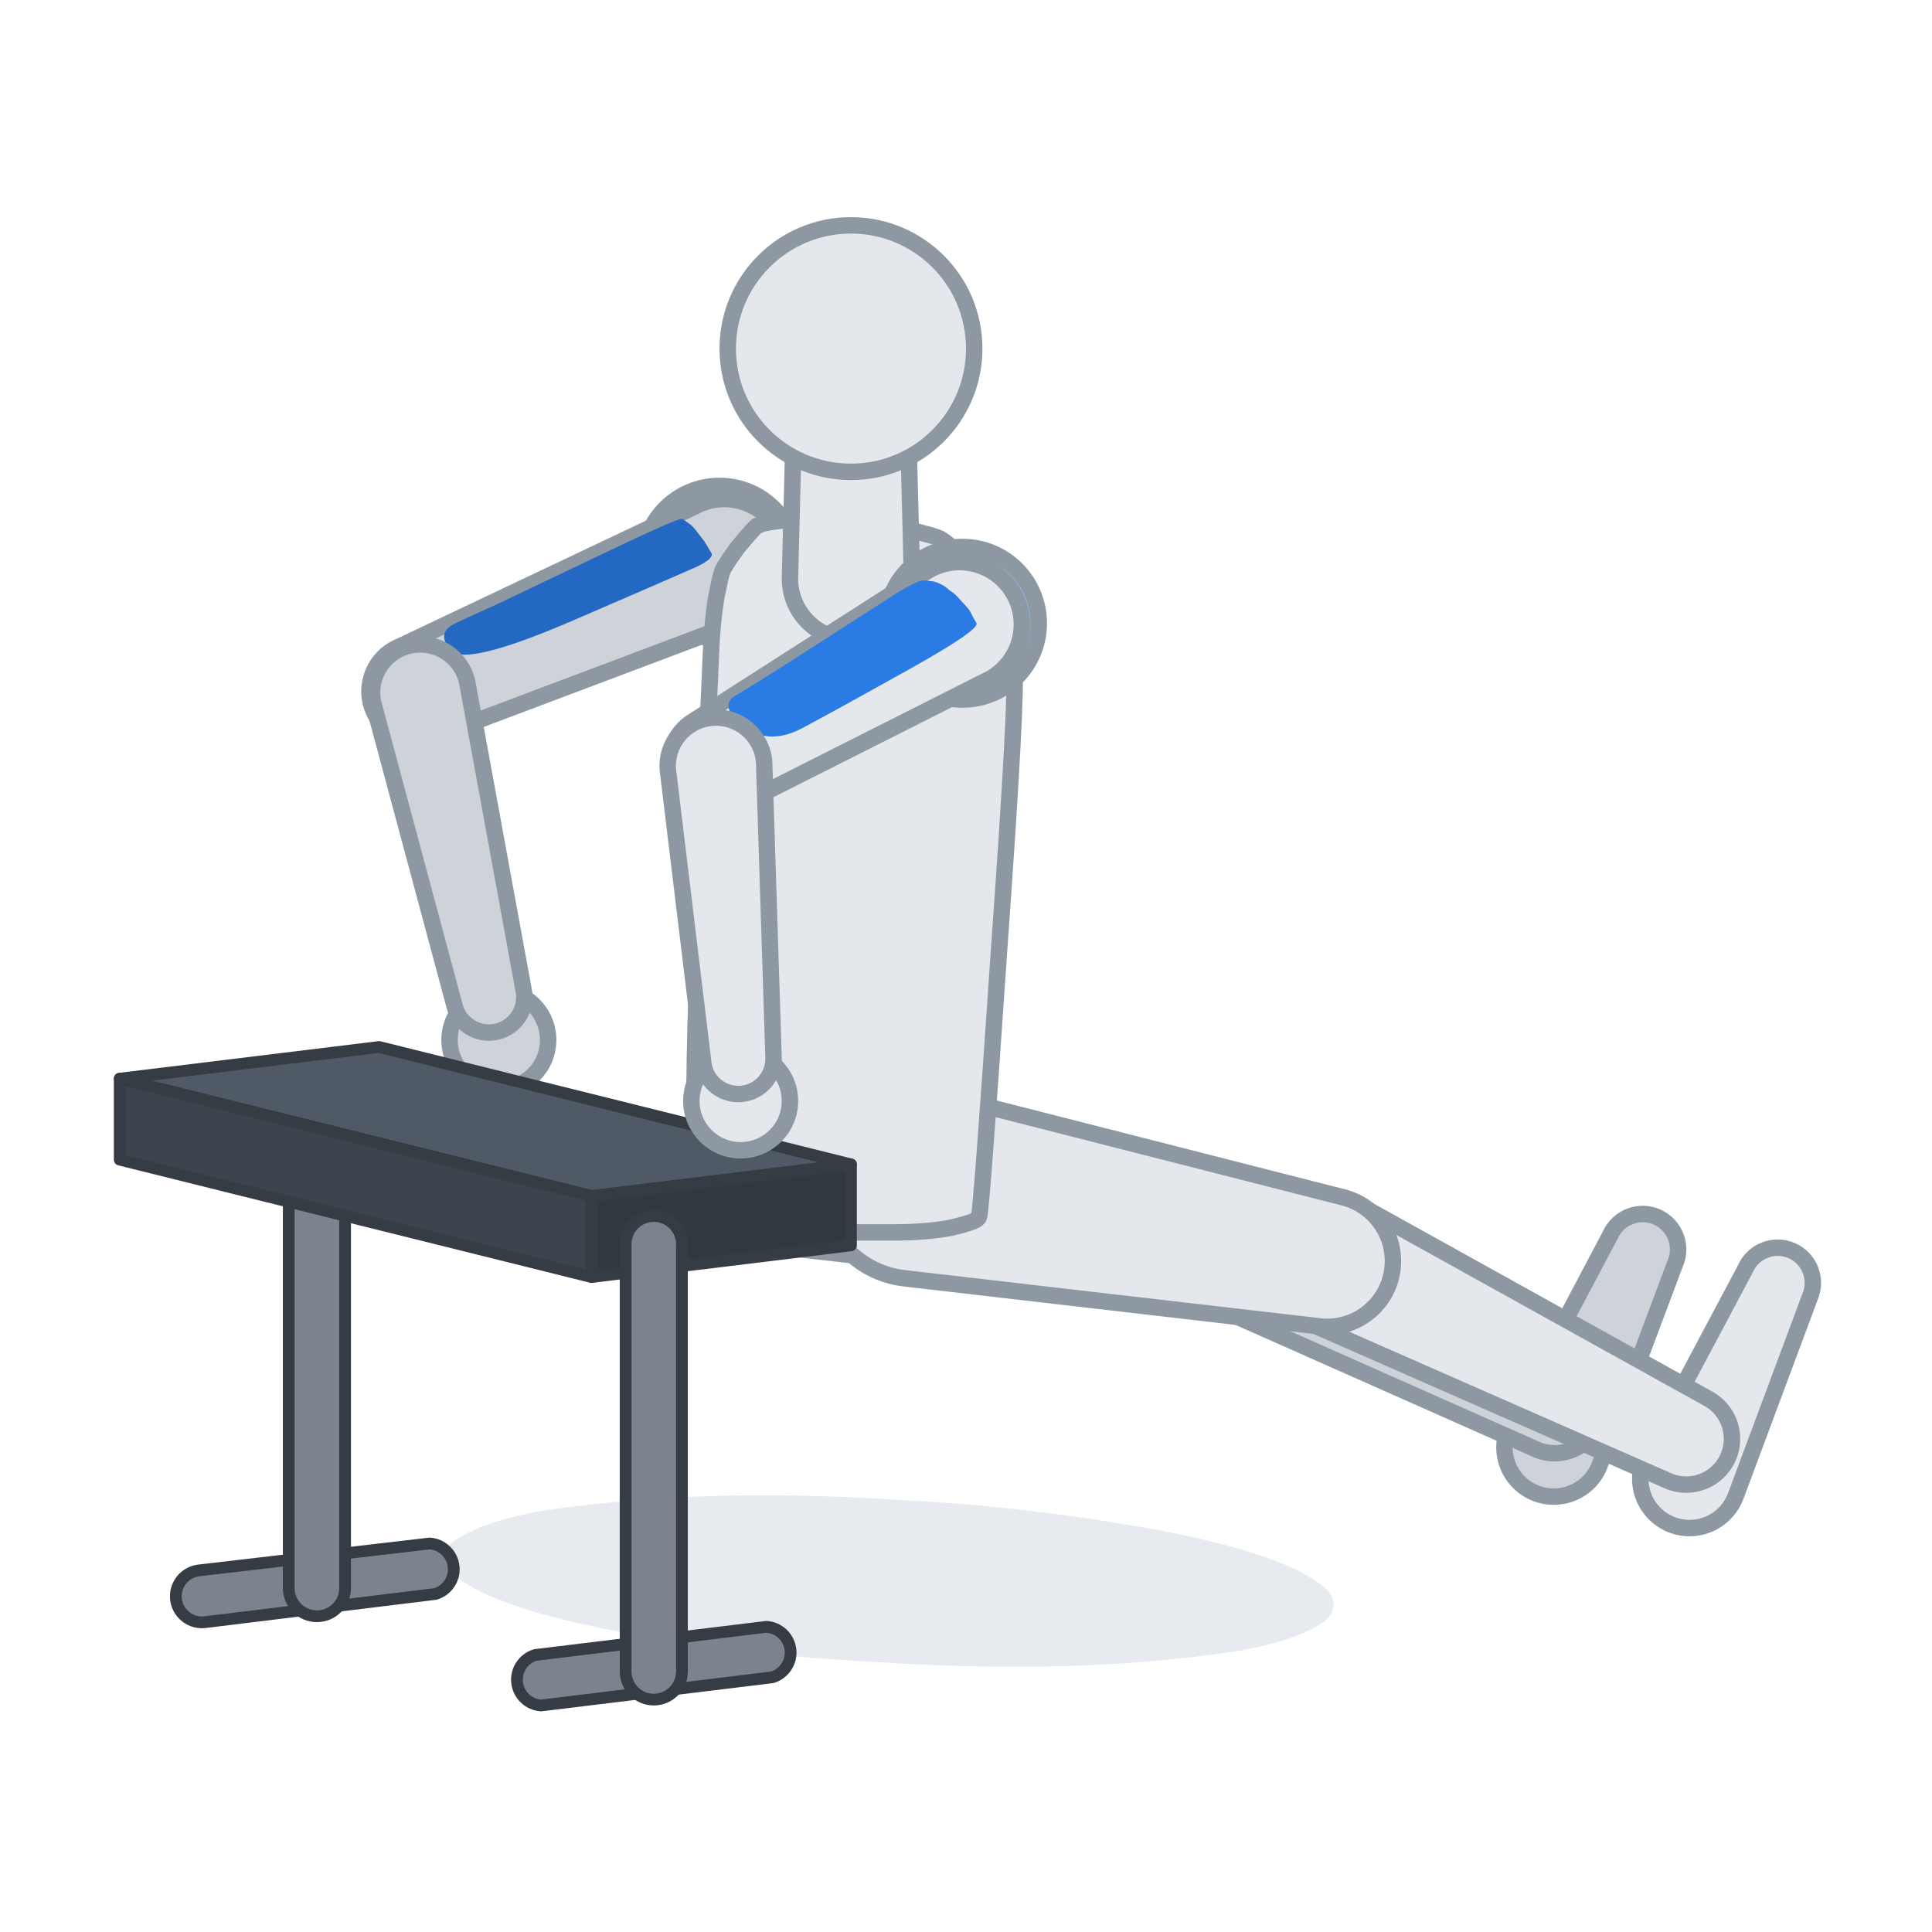
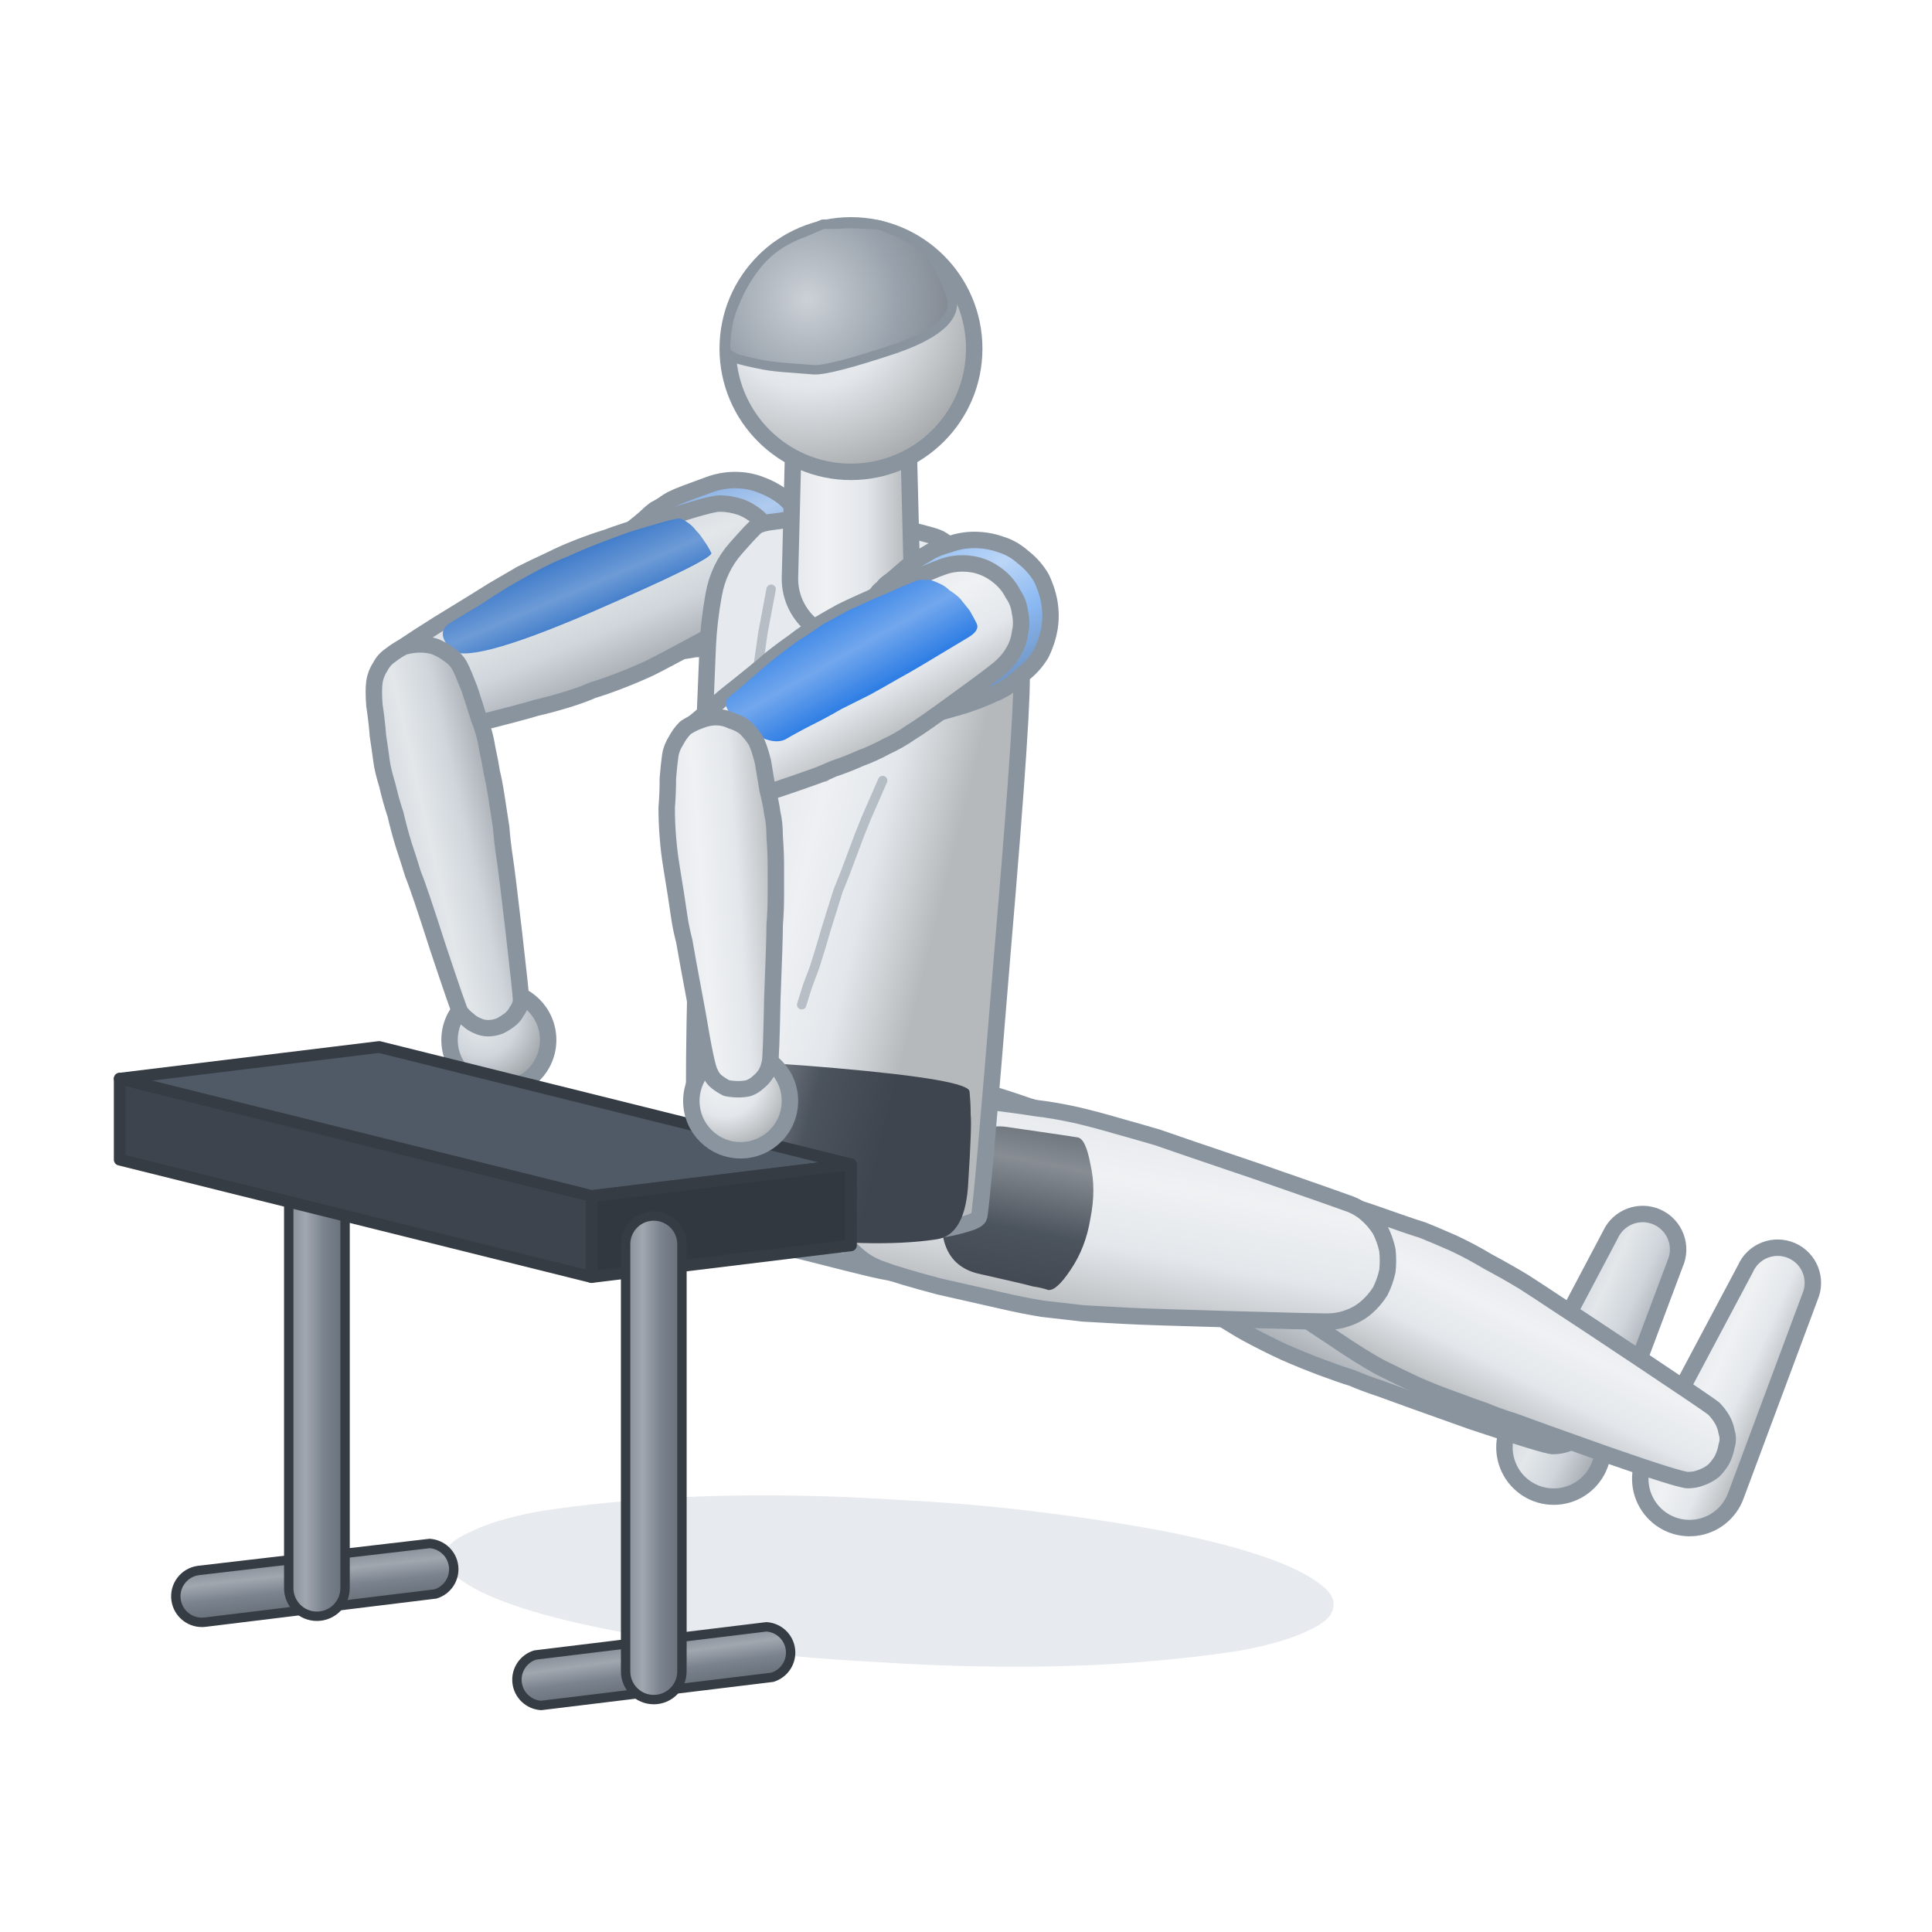
<svg xmlns="http://www.w3.org/2000/svg" viewBox="-77.4 -134.5 164.6 164.6">
+   <defs>
+     <linearGradient id="g6651a0" gradientUnits="userSpaceOnUse" x1="55" y1="-21.4" x2="62.6" y2="-17.9">
+       <stop offset="0" stop-color="#d4d9df" />
+       <stop offset=".3" stop-color="#e3e7ea" />
+       <stop offset=".62" stop-color="#cfd5db" />
+       <stop offset="1" stop-color="#a1a6ab" />
+     </linearGradient>
+     <linearGradient id="g6651a1" gradientUnits="userSpaceOnUse" x1="42.6" y1="-28.3" x2="36.7" y2="-16.3">
+       <stop offset="0" stop-color="#d4d9df" />
+       <stop offset=".3" stop-color="#e3e7ea" />
+       <stop offset=".62" stop-color="#cfd5db" />
+       <stop offset="1" stop-color="#a1a6ab" />
+     </linearGradient>
+     <linearGradient id="g6651a2" gradientUnits="userSpaceOnUse" x1="66.4" y1="-18.5" x2="74.1" y2="-15.1">
+       <stop offset="0" stop-color="#e6e9ed" />
+       <stop offset=".3" stop-color="#eff1f3" />
+       <stop offset=".62" stop-color="#e3e7eb" />
+       <stop offset="1" stop-color="#b1b4b7" />
+     </linearGradient>
+     <linearGradient id="g6651a3" gradientUnits="userSpaceOnUse" x1="54" y1="-25.5" x2="48" y2="-13.5">
+       <stop offset="0" stop-color="#e6e9ed" />
+       <stop offset=".3" stop-color="#eff1f3" />
+       <stop offset=".62" stop-color="#e3e7eb" />
+       <stop offset="1" stop-color="#b1b4b7" />
+     </linearGradient>
+     <linearGradient id="g6651a4" gradientUnits="userSpaceOnUse" x1="8.7" y1="-42.2" x2="5.4" y2="-23.9">
+       <stop offset="0" stop-color="#d4d9df" />
+       <stop offset=".3" stop-color="#e3e7ea" />
+       <stop offset=".62" stop-color="#cfd5db" />
+       <stop offset="1" stop-color="#a1a6ab" />
+     </linearGradient>
+     <linearGradient id="g6651a5" gradientUnits="userSpaceOnUse" x1="8.7" y1="-42.2" x2="5.4" y2="-23.9">
+       <stop offset="0" stop-color="#4f565d" />
+       <stop offset=".3" stop-color="#80858a" />
+       <stop offset=".62" stop-color="#40474f" />
+       <stop offset="1" stop-color="#353b41" />
+     </linearGradient>
+     <linearGradient id="g6651a6" gradientUnits="userSpaceOnUse" x1="19.8" y1="-39.5" x2="16.4" y2="-21.2">
+       <stop offset="0" stop-color="#e6e9ed" />
+       <stop offset=".3" stop-color="#eff1f3" />
+       <stop offset=".62" stop-color="#e3e7eb" />
+       <stop offset="1" stop-color="#b1b4b7" />
+     </linearGradient>
+     <linearGradient id="g6651a7" gradientUnits="userSpaceOnUse" x1="19.8" y1="-39.5" x2="16.4" y2="-21.2">
+       <stop offset="0" stop-color="#59616a" />
+       <stop offset=".3" stop-color="#878d93" />
+       <stop offset=".62" stop-color="#4b535d" />
+       <stop offset="1" stop-color="#3e444d" />
+     </linearGradient>
+     <linearGradient id="g6651a8" gradientUnits="userSpaceOnUse" x1="-50.6" y1="-1.9" x2="-50.1" y2="2.5">
+       <stop offset="0" stop-color="#838c96" />
+       <stop offset=".3" stop-color="#a1a7af" />
+       <stop offset=".62" stop-color="#7a838e" />
+       <stop offset="1" stop-color="#676f78" />
+     </linearGradient>
+     <linearGradient id="g6651a9" gradientUnits="userSpaceOnUse" x1="-21.6" y1="-91.9" x2="-16" y2="-78.8">
+       <stop offset="0" stop-color="#85afe5" />
+       <stop offset=".3" stop-color="#b0cbee" />
+       <stop offset=".62" stop-color="#77a6e2" />
+       <stop offset="1" stop-color="#5d81b0" />
+     </linearGradient>
+     <linearGradient id="g6651a10" gradientUnits="userSpaceOnUse" x1="-52.8" y1="-17.4" x2="-48" y2="-17.4">
+       <stop offset="0" stop-color="#838c96" />
+       <stop offset=".3" stop-color="#a1a7af" />
+       <stop offset=".62" stop-color="#7a838e" />
+       <stop offset="1" stop-color="#676f78" />
+     </linearGradient>
+     <linearGradient id="g6651a11" gradientUnits="userSpaceOnUse" x1="-31.4" y1="-87.1" x2="-26.3" y2="-75.1">
+       <stop offset="0" stop-color="#d4d9df" />
+       <stop offset=".3" stop-color="#e3e7ea" />
+       <stop offset=".62" stop-color="#cfd5db" />
+       <stop offset="1" stop-color="#a1a6ab" />
+     </linearGradient>
+     <linearGradient id="g6651a12" gradientUnits="userSpaceOnUse" x1="-31.4" y1="-87.1" x2="-26.3" y2="-75.1">
+       <stop offset="0" stop-color="#3574c7" />
+       <stop offset=".3" stop-color="#6d9bd6" />
+       <stop offset=".62" stop-color="#2368c2" />
+       <stop offset="1" stop-color="#1d56a0" />
+     </linearGradient>
+     <radialGradient id="g6651a13" gradientUnits="userSpaceOnUse" cx="-36.4" cy="-47.5" r="6.1">
+       <stop offset="0" stop-color="#e7eaed" />
+       <stop offset=".5" stop-color="#cfd5db" />
+       <stop offset="1" stop-color="#9ba0a4" />
+     </radialGradient>
+     <linearGradient id="g6651a14" gradientUnits="userSpaceOnUse" x1="-43.5" y1="-61.6" x2="-33.9" y2="-63.8">
+       <stop offset="0" stop-color="#d4d9df" />
+       <stop offset=".3" stop-color="#e3e7ea" />
+       <stop offset=".62" stop-color="#cfd5db" />
+       <stop offset="1" stop-color="#a1a6ab" />
+     </linearGradient>
+     <linearGradient id="g6651a15" gradientUnits="userSpaceOnUse" x1="-12.6" y1="-66.5" x2="4" y2="-62.4">
+       <stop offset="0" stop-color="#e6e9ed" />
+       <stop offset=".3" stop-color="#eef0f3" />
+       <stop offset=".62" stop-color="#e3e7eb" />
+       <stop offset="1" stop-color="#b6b9bc" />
+     </linearGradient>
+     <linearGradient id="g6651a16" gradientUnits="userSpaceOnUse" x1="-12.6" y1="-66.5" x2="4" y2="-62.4">
+       <stop offset="0" stop-color="#586069" />
+       <stop offset=".3" stop-color="#848990" />
+       <stop offset=".62" stop-color="#4b535d" />
+       <stop offset="1" stop-color="#3f454e" />
+     </linearGradient>
+     <linearGradient id="g6651a17" gradientUnits="userSpaceOnUse" x1="-10.1" y1="-93" x2="0.3" y2="-93">
+       <stop offset="0" stop-color="#e6e9ed" />
+       <stop offset=".3" stop-color="#eff1f3" />
+       <stop offset=".62" stop-color="#e3e7eb" />
+       <stop offset="1" stop-color="#b1b4b7" />
+     </linearGradient>
+     <radialGradient id="g6651a18" gradientUnits="userSpaceOnUse" cx="-8.6" cy="-109" r="15.2">
+       <stop offset="0" stop-color="#f1f3f5" />
+       <stop offset=".5" stop-color="#e3e7eb" />
+       <stop offset="1" stop-color="#aaadb0" />
+     </radialGradient>
+     <radialGradient id="g6651a19" gradientUnits="userSpaceOnUse" cx="-8.6" cy="-109" r="15.2">
+       <stop offset="0" stop-color="#ccd1d6" />
+       <stop offset=".5" stop-color="#9aa3ad" />
+       <stop offset="1" stop-color="#747a82" />
+     </radialGradient>
+     <linearGradient id="g6651a20" gradientUnits="userSpaceOnUse" x1="-1.2" y1="-86.3" x2="5.8" y2="-74">
+       <stop offset="0" stop-color="#96bff3" />
+       <stop offset=".3" stop-color="#bbd6f7" />
+       <stop offset=".62" stop-color="#8ab8f2" />
+       <stop offset="1" stop-color="#6c90bd" />
+     </linearGradient>
+     <radialGradient id="g6651a21" gradientUnits="userSpaceOnUse" cx="-15.7" cy="-42.4" r="6.1">
+       <stop offset="0" stop-color="#f1f3f5" />
+       <stop offset=".5" stop-color="#e3e7eb" />
+       <stop offset="1" stop-color="#aaadb0" />
+     </radialGradient>
+     <linearGradient id="g6651a22" gradientUnits="userSpaceOnUse" x1="-9.1" y1="-81.1" x2="-2.7" y2="-69.8">
+       <stop offset="0" stop-color="#e6e9ed" />
+       <stop offset=".3" stop-color="#eff1f3" />
+       <stop offset=".62" stop-color="#e3e7eb" />
+       <stop offset="1" stop-color="#b1b4b7" />
+     </linearGradient>
+     <linearGradient id="g6651a23" gradientUnits="userSpaceOnUse" x1="-9.1" y1="-81.1" x2="-2.7" y2="-69.8">
+       <stop offset="0" stop-color="#3b86e6" />
+       <stop offset=".3" stop-color="#72a7ed" />
+       <stop offset=".62" stop-color="#2a7be4" />
+       <stop offset="1" stop-color="#2365bc" />
+     </linearGradient>
+     <linearGradient id="g6651a24" gradientUnits="userSpaceOnUse" x1="-22" y1="5.3" x2="-21.4" y2="9.6">
+       <stop offset="0" stop-color="#838c96" />
+       <stop offset=".3" stop-color="#a1a7af" />
+       <stop offset=".62" stop-color="#7a838e" />
+       <stop offset="1" stop-color="#676f78" />
+     </linearGradient>
+     <linearGradient id="g6651a25" gradientUnits="userSpaceOnUse" x1="-20.4" y1="-56.6" x2="-10.6" y2="-57.3">
+       <stop offset="0" stop-color="#e6e9ed" />
+       <stop offset=".3" stop-color="#eff1f3" />
+       <stop offset=".62" stop-color="#e3e7eb" />
+       <stop offset="1" stop-color="#b1b4b7" />
+     </linearGradient>
+     <linearGradient id="g6651a26" gradientUnits="userSpaceOnUse" x1="-24.1" y1="-10.3" x2="-19.3" y2="-10.3">
+       <stop offset="0" stop-color="#838c96" />
+       <stop offset=".3" stop-color="#a1a7af" />
+       <stop offset=".62" stop-color="#7a838e" />
+       <stop offset="1" stop-color="#676f78" />
+     </linearGradient>
+   </defs>
  <path d="M-31.7,-5.7Q-28,-6.3 -23.1,-6.7Q-18.1,-7.1 -12.4,-7.1Q-6.6,-7.1 -0.6,-6.7Q5.4,-6.4 11,-5.7Q16.7,-5 21.5,-4.1Q26.2,-3.2 29.6,-2.1Q33,-1 34.7,0.2Q36.4,1.3 36.2,2.4Q36.1,3.5 34.1,4.4Q32.1,5.4 28.4,6.1Q24.7,6.7 19.8,7.1Q14.8,7.5 9.1,7.5Q3.3,7.5 -2.7,7.1Q-8.7,6.8 -14.3,6.1Q-20,5.4 -24.7,4.5Q-29.5,3.6 -32.9,2.5Q-36.3,1.4 -38,0.2Q-39.7,-0.9 -39.5,-2Q-39.4,-3.1 -37.3,-4Q-35.3,-5 -31.7,-5.7Z" fill="#e7eaee" />
-   <path d="M59,-10L65.3,-26.8A3,3 0 0 0 59.8,-29.3L51.4,-13.4A4.2,4.2 0 1 0 59,-10Z" fill="#cdd3d9" stroke="#8e98a3" stroke-width="1.4" stroke-linejoin="round" />
-   <path d="M22.2,-24.9L53.3,-11.1A3.9,3.9 0 0 0 56.8,-18.1L27.1,-34.7A5.5,5.5 0 1 0 22.2,-24.9Z" fill="#cdd3d9" stroke="#8e98a3" stroke-width="1.4" stroke-linejoin="round" />
-   <path d="M70.5,-7.1L76.8,-24A3,3 0 0 0 71.3,-26.4L62.9,-10.6A4.2,4.2 0 1 0 70.5,-7.1Z" fill="#e4e7eb" stroke="#8e98a3" stroke-width="1.4" stroke-linejoin="round" />
-   <path d="M33.4,-22.1L64.8,-8.3A3.9,3.9 0 0 0 68.2,-15.3L38.3,-31.9A5.5,5.5 0 1 0 33.4,-22.1Z" fill="#e4e7eb" stroke="#8e98a3" stroke-width="1.4" stroke-linejoin="round" />
-   <path d="M-11.3,-28.3L23.8,-24.3A5.6,5.6 0 0 0 25.8,-35.3L-8.4,-44A8,8 0 1 0 -11.3,-28.3Z" fill="#cdd3d9" stroke="#8e98a3" stroke-width="1.4" stroke-linejoin="round" />
-   <path d="M-0.4,-25.6L35,-21.5A5.6,5.6 0 0 0 37,-32.5L2.5,-41.3A8,8 0 1 0 -0.4,-25.6Z" fill="#e4e7eb" stroke="#8e98a3" stroke-width="1.4" stroke-linejoin="round" />
-   <path d="M-22.6,-86.6a6.5,6.5 0 1 0 13,0a6.5,6.5 0 1 0 -13,0Z" fill="#77a6e2" stroke="#8e98a3" stroke-width="1.4" stroke-linejoin="round" />
-   <path d="M-59.9,3.7L-40.3,1.3A2.2,2.2 0 0 0 -40.8,-3L-60.5,-0.7A2.2,2.2 0 0 0 -59.9,3.7Z" fill="#7a838e" stroke="#363c44" stroke-width="{SW0.6}" stroke-linejoin="round" />
-   <path d="M-52.8,-35.6L-52.8,0.8A2.4,2.4 0 0 0 -48,0.8L-48,-35.6A2.4,2.4 0 0 0 -52.8,-35.6Z" fill="#7a838e" stroke="#363c44" stroke-width="{SW0.6}" stroke-linejoin="round" />
-   <path d="M-18.3,-91.3L-43.4,-79.4A4.1,4.1 0 0 0 -40.2,-71.8L-14.2,-81.6A5.3,5.3 0 1 0 -18.3,-91.3Z" fill="#cdd3d9" stroke="#8e98a3" stroke-width="1.4" stroke-linejoin="round" />
-   <path d="M-39,-79.1Q-40.3,-80.6 -38.6,-81.4Q-36.9,-82.2 -35.1,-83Q-33.4,-83.8 -26.5,-87.1Q-19.6,-90.4 -19.3,-90.3Q-19.1,-90.2 -18.7,-89.9Q-18.4,-89.7 -18.1,-89.3Q-17.8,-88.9 -17.4,-88.4Q-17.1,-87.9 -16.8,-87.4Q-16.5,-86.9 -18.3,-86.1Q-20.1,-85.3 -28.9,-81.5Q-37.8,-77.7 -39,-79.1Z" fill="#2368c2" />
-   <path d="M-39.1,-45.9a4.2,4.2 0 1 0 8.4,0a4.2,4.2 0 1 0 -8.4,0Z" fill="#cdd3d9" stroke="#8e98a3" stroke-width="1.4" stroke-linejoin="round" />
-   <path d="M-45.6,-74.6L-38.7,-48.9A3,3 0 0 0 -32.8,-50.2L-37.6,-76.4A4.1,4.1 0 1 0 -45.6,-74.6Z" fill="#cdd3d9" stroke="#8e98a3" stroke-width="1.4" stroke-linejoin="round" />
-   <path d="M-18.1,-36.6Q-18.5,-40.7 -17.7,-59Q-16.9,-77.4 -16.8,-79.5Q-16.7,-81.5 -16.4,-83.5Q-16,-85.5 -15.9,-85.7Q-15.9,-86 -14.6,-87.8Q-13.2,-89.5 -12.9,-89.7Q-12.5,-89.9 -11.9,-90Q-11.2,-90.1 -10.4,-90.2Q-9.5,-90.2 -8.5,-90.2Q-7.5,-90.2 -6.4,-90.2Q-5.3,-90.1 -4.2,-90Q-3.1,-89.9 -2.1,-89.8Q-1,-89.6 -0.1,-89.4Q0.8,-89.2 1.5,-89Q2.3,-88.8 2.7,-88.6Q3.2,-88.3 3.4,-88.1Q3.6,-87.9 5.3,-85.8Q7.1,-83.6 7.9,-81.6Q8.7,-79.6 9,-77.6Q9.3,-75.6 7.7,-53.3Q6.2,-31.1 6,-30.8Q5.8,-30.5 5.1,-30.3Q4.5,-30.1 3.6,-29.9Q2.6,-29.7 1.3,-29.6Q0.1,-29.5 -1.4,-29.5Q-2.8,-29.5 -4.4,-29.5Q-5.9,-29.6 -7.5,-29.7Q-9,-29.9 -10.5,-30.1Q-11.9,-30.3 -13.1,-30.5Q-14.3,-30.8 -15.3,-31Q-16.2,-31.3 -16.8,-31.6Q-17.3,-31.9 -17.5,-32.2Q-17.7,-32.5 -18.1,-36.6Z" fill="#e4e7eb" stroke="#8e98a3" stroke-width="1.4" stroke-linejoin="round" />
-   <path d="M0.3,-85.2L-0.1,-101A4.8,4.8 0 0 0 -9.7,-101L-10.1,-85.2A5.2,5.2 0 1 0 0.3,-85.2Z" fill="#e4e7eb" stroke="#8e98a3" stroke-width="1.4" stroke-linejoin="round" />
-   <path d="M-15.4,-104.8a10.5,10.5 0 1 0 21,0a10.5,10.5 0 1 0 -21,0Z" fill="#e4e7eb" stroke="#8e98a3" stroke-width="1.4" stroke-linejoin="round" />
+   <path d="M59,-10L65.3,-26.8A3,3 0 0 0 59.8,-29.3L51.4,-13.4A4.2,4.2 0 1 0 59,-10Z" fill="url(#g6651a0)" stroke="#8a949f" stroke-width="1.4" stroke-linejoin="round" />
+   <path d="M19.4,-29Q19.2,-29.9 19.4,-30.8Q19.5,-31.7 20,-32.4Q20.4,-33.2 21.1,-33.8Q21.8,-34.4 22.7,-34.7Q23.5,-35 24.4,-35Q25.3,-35 28.5,-33.9Q31.6,-32.8 32.6,-32.5Q33.6,-32.1 35.1,-31.4Q36.7,-30.7 38.1,-29.8Q39.6,-29 41,-28.1Q42.5,-27.2 43.9,-26.2Q45.3,-25.3 51,-21.5Q56.6,-17.7 57.1,-17.3Q57.6,-17 57.9,-16.4Q58.2,-15.9 58.3,-15.3Q58.4,-14.7 58.3,-14.1Q58.2,-13.5 57.9,-13Q57.6,-12.5 57.1,-12.1Q56.6,-11.7 56.1,-11.5Q55.5,-11.3 54.9,-11.3Q54.3,-11.3 48,-13.4Q41.8,-15.6 40.2,-16.2Q38.7,-16.7 37.8,-17.1Q36.8,-17.4 35.2,-18Q33.6,-18.6 32,-19.3Q30.5,-20 29,-20.8Q27.5,-21.6 24.7,-23.5Q21.8,-25.4 21.1,-26Q20.4,-26.5 20,-27.3Q19.5,-28.1 19.4,-29Z" fill="url(#g6651a1)" stroke="#8a949f" stroke-width="1.4" stroke-linejoin="round" />
+   <path d="M70.5,-7.1L76.8,-24A3,3 0 0 0 71.3,-26.4L62.9,-10.6A4.2,4.2 0 1 0 70.5,-7.1Z" fill="url(#g6651a2)" stroke="#8a949f" stroke-width="1.4" stroke-linejoin="round" />
+   <path d="M30.6,-26.2Q30.4,-27.1 30.6,-28Q30.7,-28.9 31.2,-29.7Q31.6,-30.4 32.3,-31Q33,-31.6 33.9,-31.9Q34.7,-32.2 35.6,-32.2Q36.5,-32.2 39.7,-31.1Q42.8,-30 43.8,-29.7Q44.8,-29.3 46.4,-28.6Q47.9,-27.9 49.4,-27Q50.9,-26.2 52.4,-25.3Q53.8,-24.4 55.3,-23.4Q56.7,-22.5 62.4,-18.7Q68.1,-14.9 68.6,-14.5Q69,-14.1 69.3,-13.6Q69.6,-13.1 69.7,-12.5Q69.9,-11.9 69.7,-11.3Q69.6,-10.7 69.3,-10.1Q69,-9.6 68.6,-9.2Q68.1,-8.8 67.5,-8.6Q67,-8.4 66.4,-8.4Q65.7,-8.4 59.4,-10.6Q53.2,-12.8 51.6,-13.4Q50,-13.9 49.1,-14.3Q48.2,-14.6 46.6,-15.2Q44.9,-15.8 43.3,-16.5Q41.8,-17.2 40.2,-18Q38.7,-18.8 35.9,-20.7Q33,-22.6 32.3,-23.2Q31.6,-23.8 31.2,-24.5Q30.7,-25.3 30.6,-26.2Z" fill="url(#g6651a3)" stroke="#8a949f" stroke-width="1.4" stroke-linejoin="round" />
+   <path d="M-17.9,-34.9Q-18.2,-36.2 -17.9,-37.5Q-17.7,-38.9 -17,-40Q-16.3,-41.2 -15.3,-42.1Q-14.3,-43 -13,-43.4Q-11.7,-43.9 -10.4,-43.9Q-9,-43.9 -5.5,-43.5Q-2,-43.1 -0.2,-42.9Q1.5,-42.6 3.3,-42.2Q5,-41.8 6.7,-41.4Q8.4,-40.9 10.1,-40.3Q11.8,-39.8 18.6,-37.4Q25.3,-35.1 26.2,-34.8Q27.1,-34.5 27.8,-33.9Q28.5,-33.3 28.9,-32.5Q29.4,-31.7 29.6,-30.8Q29.7,-29.9 29.6,-29Q29.4,-28.1 28.9,-27.3Q28.5,-26.5 27.8,-25.9Q27.1,-25.3 26.2,-25Q25.3,-24.7 24.4,-24.7Q23.5,-24.7 16.4,-24.8Q9.2,-25 7.4,-25.1Q5.7,-25.2 3.9,-25.4Q2.1,-25.5 0.4,-25.8Q-1.4,-26 -3.1,-26.4Q-4.8,-26.8 -8.3,-27.7Q-11.7,-28.5 -13,-29Q-14.3,-29.5 -15.3,-30.3Q-16.3,-31.2 -17,-32.4Q-17.7,-33.5 -17.9,-34.9Z" fill="url(#g6651a4)" stroke="#8a949f" stroke-width="1.4" stroke-linejoin="round" />
+   <path d="M-5.2,-28.6Q-9.1,-29.5 -7.8,-35.5Q-6.5,-41.4 -2.5,-40.9Q1.6,-40.4 2.3,-40.3Q2.9,-40.2 3.6,-40.1Q4.3,-40 4.7,-37.7Q5.1,-35.5 4.5,-33Q4,-30.5 2.7,-28.8Q1.4,-27 0.8,-27.2Q0.1,-27.3 -0.6,-27.5Q-1.2,-27.6 -5.2,-28.6Z" fill="url(#g6651a5)" />
+   <path d="M-7,-32.2Q-7.3,-33.5 -7,-34.8Q-6.8,-36.2 -6.1,-37.3Q-5.4,-38.5 -4.4,-39.4Q-3.4,-40.3 -2.1,-40.7Q-0.8,-41.2 0.5,-41.2Q1.9,-41.2 5.4,-40.8Q9,-40.4 10.8,-40.1Q12.5,-39.9 14.3,-39.5Q16,-39.1 17.7,-38.6Q19.5,-38.1 21.2,-37.6Q22.9,-37 29.7,-34.7Q36.6,-32.3 37.4,-32Q38.3,-31.7 39,-31.1Q39.7,-30.5 40.2,-29.7Q40.6,-28.9 40.8,-28Q40.9,-27.1 40.8,-26.2Q40.6,-25.3 40.2,-24.5Q39.7,-23.7 39,-23.1Q38.3,-22.5 37.4,-22.2Q36.6,-21.9 35.6,-21.9Q34.7,-21.9 27.5,-22.1Q20.3,-22.3 18.5,-22.4Q16.7,-22.5 14.9,-22.6Q13.1,-22.8 11.4,-23Q9.6,-23.3 7.9,-23.7Q6.1,-24.1 2.6,-24.9Q-0.8,-25.8 -2.1,-26.3Q-3.4,-26.7 -4.4,-27.6Q-5.4,-28.5 -6.1,-29.7Q-6.8,-30.8 -7,-32.2Z" fill="url(#g6651a6)" stroke="#8a949f" stroke-width="1.4" stroke-linejoin="round" />
+   <path d="M5.9,-26Q1.9,-27 3.1,-33Q4.2,-39 8.3,-38.5Q12.4,-37.9 13.1,-37.8Q13.7,-37.7 14.4,-37.6Q15.1,-37.5 15.5,-35.3Q16,-33.2 15.5,-30.7Q15.1,-28.2 13.8,-26.3Q12.6,-24.5 11.9,-24.6Q11.3,-24.8 10.6,-24.9Q9.9,-25.1 5.9,-26Z" fill="url(#g6651a7)" />
+   <path d="M-59.9,3.7L-40.3,1.3A2.2,2.2 0 0 0 -40.8,-3L-60.5,-0.7A2.2,2.2 0 0 0 -59.9,3.7Z" fill="url(#g6651a8)" stroke="#363c44" stroke-width="0.8" stroke-linejoin="round" />
+   <path d="M-27.7,-82.8Q-27.9,-83.7 -27.7,-84.5Q-27.6,-85.4 -27.1,-86.1Q-26.7,-86.9 -26,-87.4Q-25.4,-88 -24,-89.1Q-22.6,-90.2 -22.3,-90.5Q-22,-90.8 -21.6,-91.1Q-21.2,-91.3 -20.9,-91.5Q-20.5,-91.8 -20.1,-92Q-19.7,-92.2 -18.9,-92.5Q-18.1,-92.8 -17,-93.2Q-15.9,-93.6 -14.8,-93.6Q-13.6,-93.6 -12.6,-93.2Q-11.5,-92.8 -10.6,-92.1Q-9.7,-91.3 -9.2,-90.4Q-8.6,-89.4 -8.4,-88.2Q-8.2,-87.1 -8.4,-86Q-8.6,-84.8 -9.2,-83.9Q-9.7,-82.9 -10.6,-82.1Q-11.5,-81.4 -12.3,-81Q-13.1,-80.7 -13.5,-80.5Q-13.9,-80.3 -15,-80Q-16.1,-79.6 -16.5,-79.5Q-16.9,-79.4 -17.3,-79.3Q-17.7,-79.2 -18.2,-79.2Q-18.6,-79.1 -20.3,-78.9Q-22,-78.7 -22.9,-78.7Q-23.7,-78.7 -24.6,-79Q-25.4,-79.3 -26,-79.9Q-26.7,-80.4 -27.1,-81.2Q-27.6,-81.9 -27.7,-82.8Z" fill="url(#g6651a9)" stroke="#8a949f" stroke-width="1.4" stroke-linejoin="round" />
+   <path d="M-52.8,-35.6L-52.8,0.8A2.4,2.4 0 0 0 -48,0.8L-48,-35.6A2.4,2.4 0 0 0 -52.8,-35.6Z" fill="url(#g6651a10)" stroke="#363c44" stroke-width="0.8" stroke-linejoin="round" />
+   <path d="M-45.4,-75Q-45.5,-75.7 -45.4,-76.4Q-45.3,-77 -44.9,-77.6Q-44.6,-78.2 -44.1,-78.6Q-43.6,-79.1 -40.1,-81.3Q-36.5,-83.5 -35.4,-84.2Q-34.2,-84.9 -33,-85.6Q-31.8,-86.2 -30.5,-86.8Q-29.3,-87.4 -28,-87.9Q-26.7,-88.4 -25.7,-88.7Q-24.7,-89.1 -20.8,-90.3Q-16.9,-91.6 -16.1,-91.6Q-15.2,-91.6 -14.3,-91.3Q-13.5,-91 -12.8,-90.4Q-12.2,-89.8 -11.7,-89.1Q-11.3,-88.3 -11.1,-87.4Q-11,-86.6 -11.1,-85.7Q-11.3,-84.8 -11.7,-84Q-12.2,-83.3 -12.8,-82.7Q-13.5,-82.1 -17.1,-80.2Q-20.8,-78.2 -22,-77.6Q-23.3,-77 -24.6,-76.5Q-25.9,-76 -26.9,-75.7Q-27.8,-75.3 -29.1,-74.9Q-30.4,-74.5 -31.7,-74.2Q-33,-73.8 -37,-72.8Q-40.9,-71.8 -41.6,-71.8Q-42.3,-71.8 -42.9,-72.1Q-43.6,-72.3 -44.1,-72.7Q-44.6,-73.2 -44.9,-73.8Q-45.3,-74.4 -45.4,-75Z" fill="url(#g6651a11)" stroke="#8a949f" stroke-width="1.4" stroke-linejoin="round" />
+   <path d="M-39,-79.2Q-40.3,-80.6 -39.1,-81.4Q-37.8,-82.2 -36.6,-82.9Q-35.4,-83.7 -34.1,-84.5Q-32.9,-85.2 -31.6,-85.9Q-30.3,-86.6 -29,-87.1Q-27.7,-87.7 -26.4,-88.2Q-25.1,-88.7 -23.7,-89.2Q-22.4,-89.6 -21,-90Q-19.6,-90.4 -19.4,-90.3Q-19.1,-90.2 -18.7,-89.9Q-18.4,-89.7 -18.1,-89.3Q-17.7,-88.9 -17.4,-88.4Q-17.1,-88 -16.8,-87.4Q-16.5,-86.9 -27.1,-82.3Q-37.8,-77.7 -39,-79.2Z" fill="url(#g6651a12)" />
+   <path d="M-39.1,-45.9a4.2,4.2 0 1 0 8.4,0a4.2,4.2 0 1 0 -8.4,0Z" fill="url(#g6651a13)" stroke="#8a949f" stroke-width="1.4" stroke-linejoin="round" />
+   <path d="M-45.5,-74.4Q-45.6,-75.7 -45.5,-76.4Q-45.4,-77.1 -45,-77.7Q-44.7,-78.3 -44.1,-78.7Q-43.6,-79.1 -43,-79.4Q-42.3,-79.6 -41.6,-79.6Q-40.9,-79.6 -40.3,-79.4Q-39.6,-79.1 -39.1,-78.7Q-38.5,-78.3 -38.2,-77.7Q-37.9,-77.1 -37.4,-75.8Q-37,-74.6 -36.6,-73.3Q-36.1,-72.1 -35.9,-70.8Q-35.6,-69.4 -35.5,-68.7Q-35.3,-67.9 -35.1,-66.6Q-34.9,-65.3 -34.7,-64Q-34.6,-62.7 -34.4,-61.4Q-34.2,-60.1 -33.6,-54.9Q-33,-49.7 -33,-49.2Q-33.1,-48.7 -33.4,-48.3Q-33.6,-47.9 -34,-47.6Q-34.4,-47.3 -34.8,-47.1Q-35.3,-46.9 -35.8,-46.9Q-36.3,-46.9 -36.7,-47.1Q-37.2,-47.3 -37.5,-47.6Q-37.9,-47.9 -38.2,-48.3Q-38.4,-48.7 -40.1,-53.8Q-41.7,-58.8 -42.2,-60Q-42.6,-61.3 -43,-62.5Q-43.4,-63.8 -43.7,-65.1Q-44.1,-66.3 -44.4,-67.6Q-44.8,-68.9 -44.9,-69.7Q-45,-70.5 -45.2,-71.8Q-45.3,-73.1 -45.5,-74.4Z" fill="url(#g6651a14)" stroke="#8a949f" stroke-width="1.4" stroke-linejoin="round" />
+   <path d="M-18.1,-36.6Q-18.5,-40.7 -17.9,-59.1Q-17.2,-77.5 -17.1,-79.5Q-17,-81.6 -16.6,-83.8Q-16.2,-86.1 -14.7,-87.8Q-13.2,-89.5 -12.9,-89.7Q-12.5,-89.9 -11.9,-90Q-11.2,-90.1 -10.4,-90.2Q-9.5,-90.2 -8.5,-90.2Q-7.5,-90.2 -6.4,-90.2Q-5.3,-90.1 -4.2,-90Q-3.1,-89.9 -2.1,-89.8Q-1,-89.6 -0.1,-89.4Q0.8,-89.2 1.5,-89Q2.3,-88.8 2.7,-88.6Q3.2,-88.3 3.4,-88.1Q3.6,-87.9 5.5,-85.7Q7.5,-83.6 8.4,-81.6Q9.3,-79.6 9.6,-77.6Q9.9,-75.6 8,-53.3Q6.2,-31.1 6,-30.8Q5.8,-30.5 5.1,-30.3Q4.5,-30.1 3.6,-29.9Q2.6,-29.7 1.3,-29.6Q0.1,-29.5 -1.4,-29.5Q-2.8,-29.5 -4.4,-29.5Q-5.9,-29.6 -7.5,-29.7Q-9,-29.9 -10.5,-30.1Q-11.9,-30.3 -13.1,-30.5Q-14.3,-30.8 -15.3,-31Q-16.2,-31.3 -16.8,-31.6Q-17.3,-31.9 -17.5,-32.2Q-17.7,-32.5 -18.1,-36.6Z" fill="url(#g6651a15)" stroke="#8a949f" stroke-width="1.4" stroke-linejoin="round" />
+   <path d="M-18,-36Q-18.4,-40.7 -18.2,-41.7Q-18.1,-42.6 -17.9,-43.6Q-17.6,-44.5 -6.2,-43.5Q5.2,-42.5 5.2,-41.5Q5.3,-40.5 5.3,-39.5Q5.4,-38.6 5.1,-33.9Q4.9,-29.2 2.3,-28.9Q-0.4,-28.5 -4,-28.6Q-7.6,-28.7 -10.9,-29.2Q-14.2,-29.7 -14.3,-29.8Q-14.5,-29.8 -16,-30.5Q-17.6,-31.2 -18,-36Z" fill="url(#g6651a16)" />
+   <path d="M8.4,-69.4" fill="none" stroke="#8f99a4" stroke-opacity=".55" stroke-width="0.8" stroke-linecap="round" />
+   <path d="M-14.5,-41.6L-13.9,-45.2L-13.3,-48.8L-12.9,-52.3L-12.6,-55.9L-12.4,-59.5L-12.6,-63L-12.8,-66.5L-12.9,-70L-12.9,-73.5L-12.9,-77.1L-12.4,-80.6L-11.7,-84.3" fill="none" stroke="#8f99a4" stroke-opacity=".55" stroke-width="0.8" stroke-linecap="round" />
+   <path d="M-7.1,-68.3L-6.8,-69.2L-6.5,-70.1L-6.2,-70.9L-5.9,-71.8L-5.6,-72.7L-5.3,-73.5L-5,-74.4L-4.7,-75.3L-4.4,-76.1L-4.1,-77L-3.9,-77.9L-3.7,-78.9" fill="none" stroke="#8f99a4" stroke-opacity=".55" stroke-width="0.8" stroke-linecap="round" />
+   <path d="M-9.1,-48.9L-8.6,-50.5L-8,-52.1L-7.5,-53.7L-7,-55.4L-6.5,-57L-6,-58.6L-5.4,-60.1L-4.8,-61.7L-4.2,-63.3L-3.6,-64.8L-2.9,-66.4L-2.2,-68" fill="none" stroke="#8f99a4" stroke-opacity=".55" stroke-width="0.8" stroke-linecap="round" />
+   <path d="M-15.7,-50.5" fill="none" stroke="#8f99a4" stroke-opacity=".55" stroke-width="0.8" stroke-linecap="round" />
+   <path d="M1.5,-103.8L3.4,-102.4A1.2,1.2 0 0 0 5.1,-104L3.8,-106A1.6,1.6 0 1 0 1.5,-103.8Z" fill="#d3d7db" />
+   <path d="M0.3,-85.2L-0.1,-101A4.8,4.8 0 0 0 -9.7,-101L-10.1,-85.2A5.2,5.2 0 1 0 0.3,-85.2Z" fill="url(#g6651a17)" stroke="#8a949f" stroke-width="1.4" stroke-linejoin="round" />
+   <path d="M-15.4,-104.8a10.5,10.5 0 1 0 21,0a10.5,10.5 0 1 0 -21,0Z" fill="url(#g6651a18)" stroke="#8a949f" stroke-width="1.4" stroke-linejoin="round" />
+   <path d="M-15.4,-104.4Q-15.7,-104.6 -15.5,-106Q-15.4,-107.4 -14.8,-108.7Q-14.3,-110 -13.4,-111.3Q-12.5,-112.6 -11.4,-113.4Q-10.3,-114.2 -8.9,-114.7Q-7.5,-115.3 -7.3,-115.4Q-7.1,-115.4 -6,-115.4Q-4.9,-115.5 -3.8,-115.4Q-2.6,-115.4 -2.4,-115.3Q-2.3,-115.3 -0.9,-114.7Q0.5,-114.1 1.6,-113.1Q2.6,-112.1 3.6,-109.4Q4.6,-106.8 -1.1,-104.8Q-6.8,-102.9 -8.1,-103Q-9.5,-103.1 -10.7,-103.2Q-11.9,-103.3 -12.8,-103.5Q-13.8,-103.7 -14.5,-103.9Q-15.1,-104.1 -15.4,-104.4Z" fill="url(#g6651a19)" stroke="#8a949f" stroke-width="0.8" stroke-linejoin="round" />
  <path d="M-45.1,-45.3L-4.9,-35.3L-27,-32.6L-67.2,-42.6Z" fill="#505966" stroke="#363c44" stroke-width="1" stroke-linejoin="round" />
  <path d="M-4.9,-35.3L-4.9,-28.4L-27,-25.7L-27,-32.6Z" fill="#323840" stroke="#363c44" stroke-width="1" stroke-linejoin="round" />
  <path d="M-67.2,-42.6L-27,-32.6L-27,-25.7L-67.2,-35.7Z" fill="#3d444e" stroke="#363c44" stroke-width="1" stroke-linejoin="round" />
-   <path d="M-1.9,-81.4a6.5,6.5 0 1 0 13,0a6.5,6.5 0 1 0 -13,0Z" fill="#8ab8f2" stroke="#8e98a3" stroke-width="1.4" stroke-linejoin="round" />
-   <path d="M-18.5,-40.7a4.2,4.2 0 1 0 8.4,0a4.2,4.2 0 1 0 -8.4,0Z" fill="#e4e7eb" stroke="#8e98a3" stroke-width="1.4" stroke-linejoin="round" />
-   <path d="M1.7,-85.9L-18.6,-72.9A4.1,4.1 0 0 0 -14.6,-65.8L7,-76.7A5.3,5.3 0 1 0 1.7,-85.9Z" fill="#e4e7eb" stroke="#8e98a3" stroke-width="1.4" stroke-linejoin="round" />
-   <path d="M-14,-72.6Q-16.2,-74.3 -14.8,-75.2Q-13.4,-76 -7.8,-79.6Q-2.2,-83.2 -0.8,-84.1Q0.6,-84.9 1,-85Q1.3,-85.1 1.8,-85Q2.2,-85 2.6,-84.8Q3.1,-84.6 3.5,-84.2Q4,-83.9 4.4,-83.4Q4.8,-83 5.2,-82.5Q5.5,-81.9 5.8,-81.4Q6,-80.8 0.1,-77.5Q-5.8,-74.2 -8.8,-72.6Q-11.8,-70.9 -14,-72.6Z" fill="#2a7be4" />
-   <path d="M-31.3,10.8L-11.6,8.4A2.2,2.2 0 0 0 -12.1,4.1L-31.8,6.5A2.2,2.2 0 0 0 -31.3,10.8Z" fill="#7a838e" stroke="#363c44" stroke-width="{SW0.6}" stroke-linejoin="round" />
-   <path d="M-20.5,-68.9L-17.5,-44.1A3,3 0 0 0 -11.5,-44.5L-12.3,-69.6A4.1,4.1 0 1 0 -20.5,-68.9Z" fill="#e4e7eb" stroke="#8e98a3" stroke-width="1.4" stroke-linejoin="round" />
-   <path d="M-24.1,-28.5L-24.1,7.9A2.4,2.4 0 0 0 -19.3,7.9L-19.3,-28.5A2.4,2.4 0 0 0 -24.1,-28.5Z" fill="#7a838e" stroke="#363c44" stroke-width="{SW0.6}" stroke-linejoin="round" />
+   <path d="M-5.9,-77.4Q-6,-78.2 -5.9,-79.1Q-5.7,-79.9 -5.3,-80.7Q-4.8,-81.5 -3.9,-82.5Q-3,-83.6 -2.7,-83.9Q-2.5,-84.2 -2.2,-84.4Q-2,-84.7 -1.7,-84.9Q-1.4,-85.1 -0.5,-85.9Q0.3,-86.6 0.7,-86.8Q1,-87 1.7,-87.4Q2.3,-87.8 3.4,-88.1Q4.5,-88.5 5.6,-88.5Q6.8,-88.5 7.9,-88.1Q8.9,-87.8 9.8,-87Q10.7,-86.3 11.3,-85.3Q11.8,-84.3 12,-83.2Q12.2,-82 12,-80.9Q11.8,-79.8 11.3,-78.8Q10.7,-77.8 9.8,-77.1Q8.9,-76.3 8.3,-75.9Q7.6,-75.5 7.3,-75.4Q6.9,-75.2 5.9,-74.8Q4.8,-74.4 4.4,-74.3Q4.1,-74.2 3.7,-74.1Q3.4,-74 3,-73.9Q2.7,-73.8 1.3,-73.6Q-0.1,-73.3 -1,-73.3Q-1.9,-73.3 -2.7,-73.6Q-3.5,-73.9 -4.2,-74.5Q-4.8,-75 -5.3,-75.8Q-5.7,-76.5 -5.9,-77.4Z" fill="url(#g6651a20)" stroke="#8a949f" stroke-width="1.4" stroke-linejoin="round" />
+   <path d="M-18.5,-40.7a4.2,4.2 0 1 0 8.4,0a4.2,4.2 0 1 0 -8.4,0Z" fill="url(#g6651a21)" stroke="#8a949f" stroke-width="1.4" stroke-linejoin="round" />
+   <path d="M-20.2,-68.8Q-20.3,-69.4 -20.2,-70.1Q-20.1,-70.8 -19.8,-71.4Q-19.4,-71.9 -18.9,-72.4Q-18.4,-72.8 -15.6,-75.2Q-12.7,-77.5 -11.8,-78.3Q-10.8,-79.1 -9.8,-79.8Q-8.9,-80.5 -7.8,-81.2Q-6.8,-81.8 -5.7,-82.4Q-4.7,-82.9 -1.3,-84.4Q2,-85.9 2.9,-86.2Q3.7,-86.5 4.6,-86.5Q5.5,-86.5 6.3,-86.2Q7.1,-85.9 7.8,-85.3Q8.5,-84.7 8.9,-83.9Q9.4,-83.2 9.5,-82.3Q9.7,-81.4 9.5,-80.6Q9.4,-79.7 8.9,-78.9Q8.5,-78.2 7.8,-77.6Q7.1,-77 4.2,-74.9Q1.2,-72.7 0.2,-72.1Q-0.8,-71.4 -1.9,-70.9Q-3,-70.3 -4.1,-69.9Q-5.2,-69.4 -6.4,-69Q-7.5,-68.5 -8.4,-68.2Q-9.2,-67.9 -12.5,-66.8Q-15.7,-65.6 -16.4,-65.6Q-17.1,-65.6 -17.7,-65.8Q-18.4,-66.1 -18.9,-66.5Q-19.4,-66.9 -19.8,-67.5Q-20.1,-68.1 -20.2,-68.8Z" fill="url(#g6651a22)" stroke="#8a949f" stroke-width="1.4" stroke-linejoin="round" />
+   <path d="M-14,-72.6Q-16.2,-74.3 -15.3,-75.1Q-14.3,-75.9 -13.3,-76.8Q-12.4,-77.6 -11.4,-78.4Q-10.4,-79.2 -9.4,-79.9Q-8.3,-80.6 -7.3,-81.3Q-6.2,-81.9 -5.1,-82.5Q-4,-83 -2.9,-83.5Q-1.7,-84 -0.6,-84.5Q0.6,-85 0.9,-85.1Q1.3,-85.1 1.8,-85.1Q2.2,-85 2.6,-84.8Q3.1,-84.6 3.5,-84.2Q4,-83.9 4.4,-83.5Q4.8,-83 5.2,-82.5Q5.5,-82 5.8,-81.4Q6.1,-80.8 5.1,-80.2Q4.1,-79.6 3.1,-79Q2.1,-78.4 1.1,-77.8Q0.1,-77.2 -1,-76.6Q-2.2,-75.9 -3.3,-75.3Q-4.5,-74.7 -5.7,-74.1Q-6.9,-73.4 -8.1,-72.8Q-9.3,-72.2 -10.5,-71.5Q-11.8,-70.9 -14,-72.6Z" fill="url(#g6651a23)" />
+   <path d="M-31.3,10.8L-11.6,8.4A2.2,2.2 0 0 0 -12.1,4.1L-31.8,6.5A2.2,2.2 0 0 0 -31.3,10.8Z" fill="url(#g6651a24)" stroke="#363c44" stroke-width="0.8" stroke-linejoin="round" />
+   <path d="M-20.5,-63.2Q-20.6,-64.4 -20.6,-65.7Q-20.5,-66.9 -20.5,-68.2Q-20.4,-69.4 -20.3,-70.1Q-20.2,-70.8 -19.8,-71.4Q-19.5,-72 -19,-72.5Q-18.4,-72.9 -17.8,-73.1Q-17.1,-73.4 -16.4,-73.4Q-15.7,-73.4 -15.1,-73.1Q-14.4,-72.9 -13.9,-72.5Q-13.4,-72 -13,-71.4Q-12.7,-70.8 -12.4,-69.6Q-12.2,-68.4 -12,-67.2Q-11.7,-66 -11.6,-65.2Q-11.4,-64.4 -11.4,-63.2Q-11.3,-61.9 -11.3,-60.7Q-11.3,-59.4 -11.3,-58.2Q-11.3,-56.9 -11.4,-55.7Q-11.4,-54.4 -11.6,-49.4Q-11.7,-44.4 -11.8,-44Q-11.9,-43.5 -12.1,-43.1Q-12.4,-42.6 -12.8,-42.3Q-13.1,-42 -13.6,-41.8Q-14,-41.7 -14.5,-41.7Q-15,-41.7 -15.5,-41.8Q-15.9,-42 -16.3,-42.3Q-16.7,-42.6 -16.9,-43.1Q-17.2,-43.5 -18,-48.3Q-18.9,-53.1 -19.1,-54.3Q-19.4,-55.5 -19.5,-56.2Q-19.6,-56.9 -19.8,-58.2Q-20,-59.4 -20.2,-60.7Q-20.4,-61.9 -20.5,-63.2Z" fill="url(#g6651a25)" stroke="#8a949f" stroke-width="1.4" stroke-linejoin="round" />
+   <path d="M-24.1,-28.5L-24.1,7.9A2.4,2.4 0 0 0 -19.3,7.9L-19.3,-28.5A2.4,2.4 0 0 0 -24.1,-28.5Z" fill="url(#g6651a26)" stroke="#363c44" stroke-width="0.8" stroke-linejoin="round" />
</svg>
